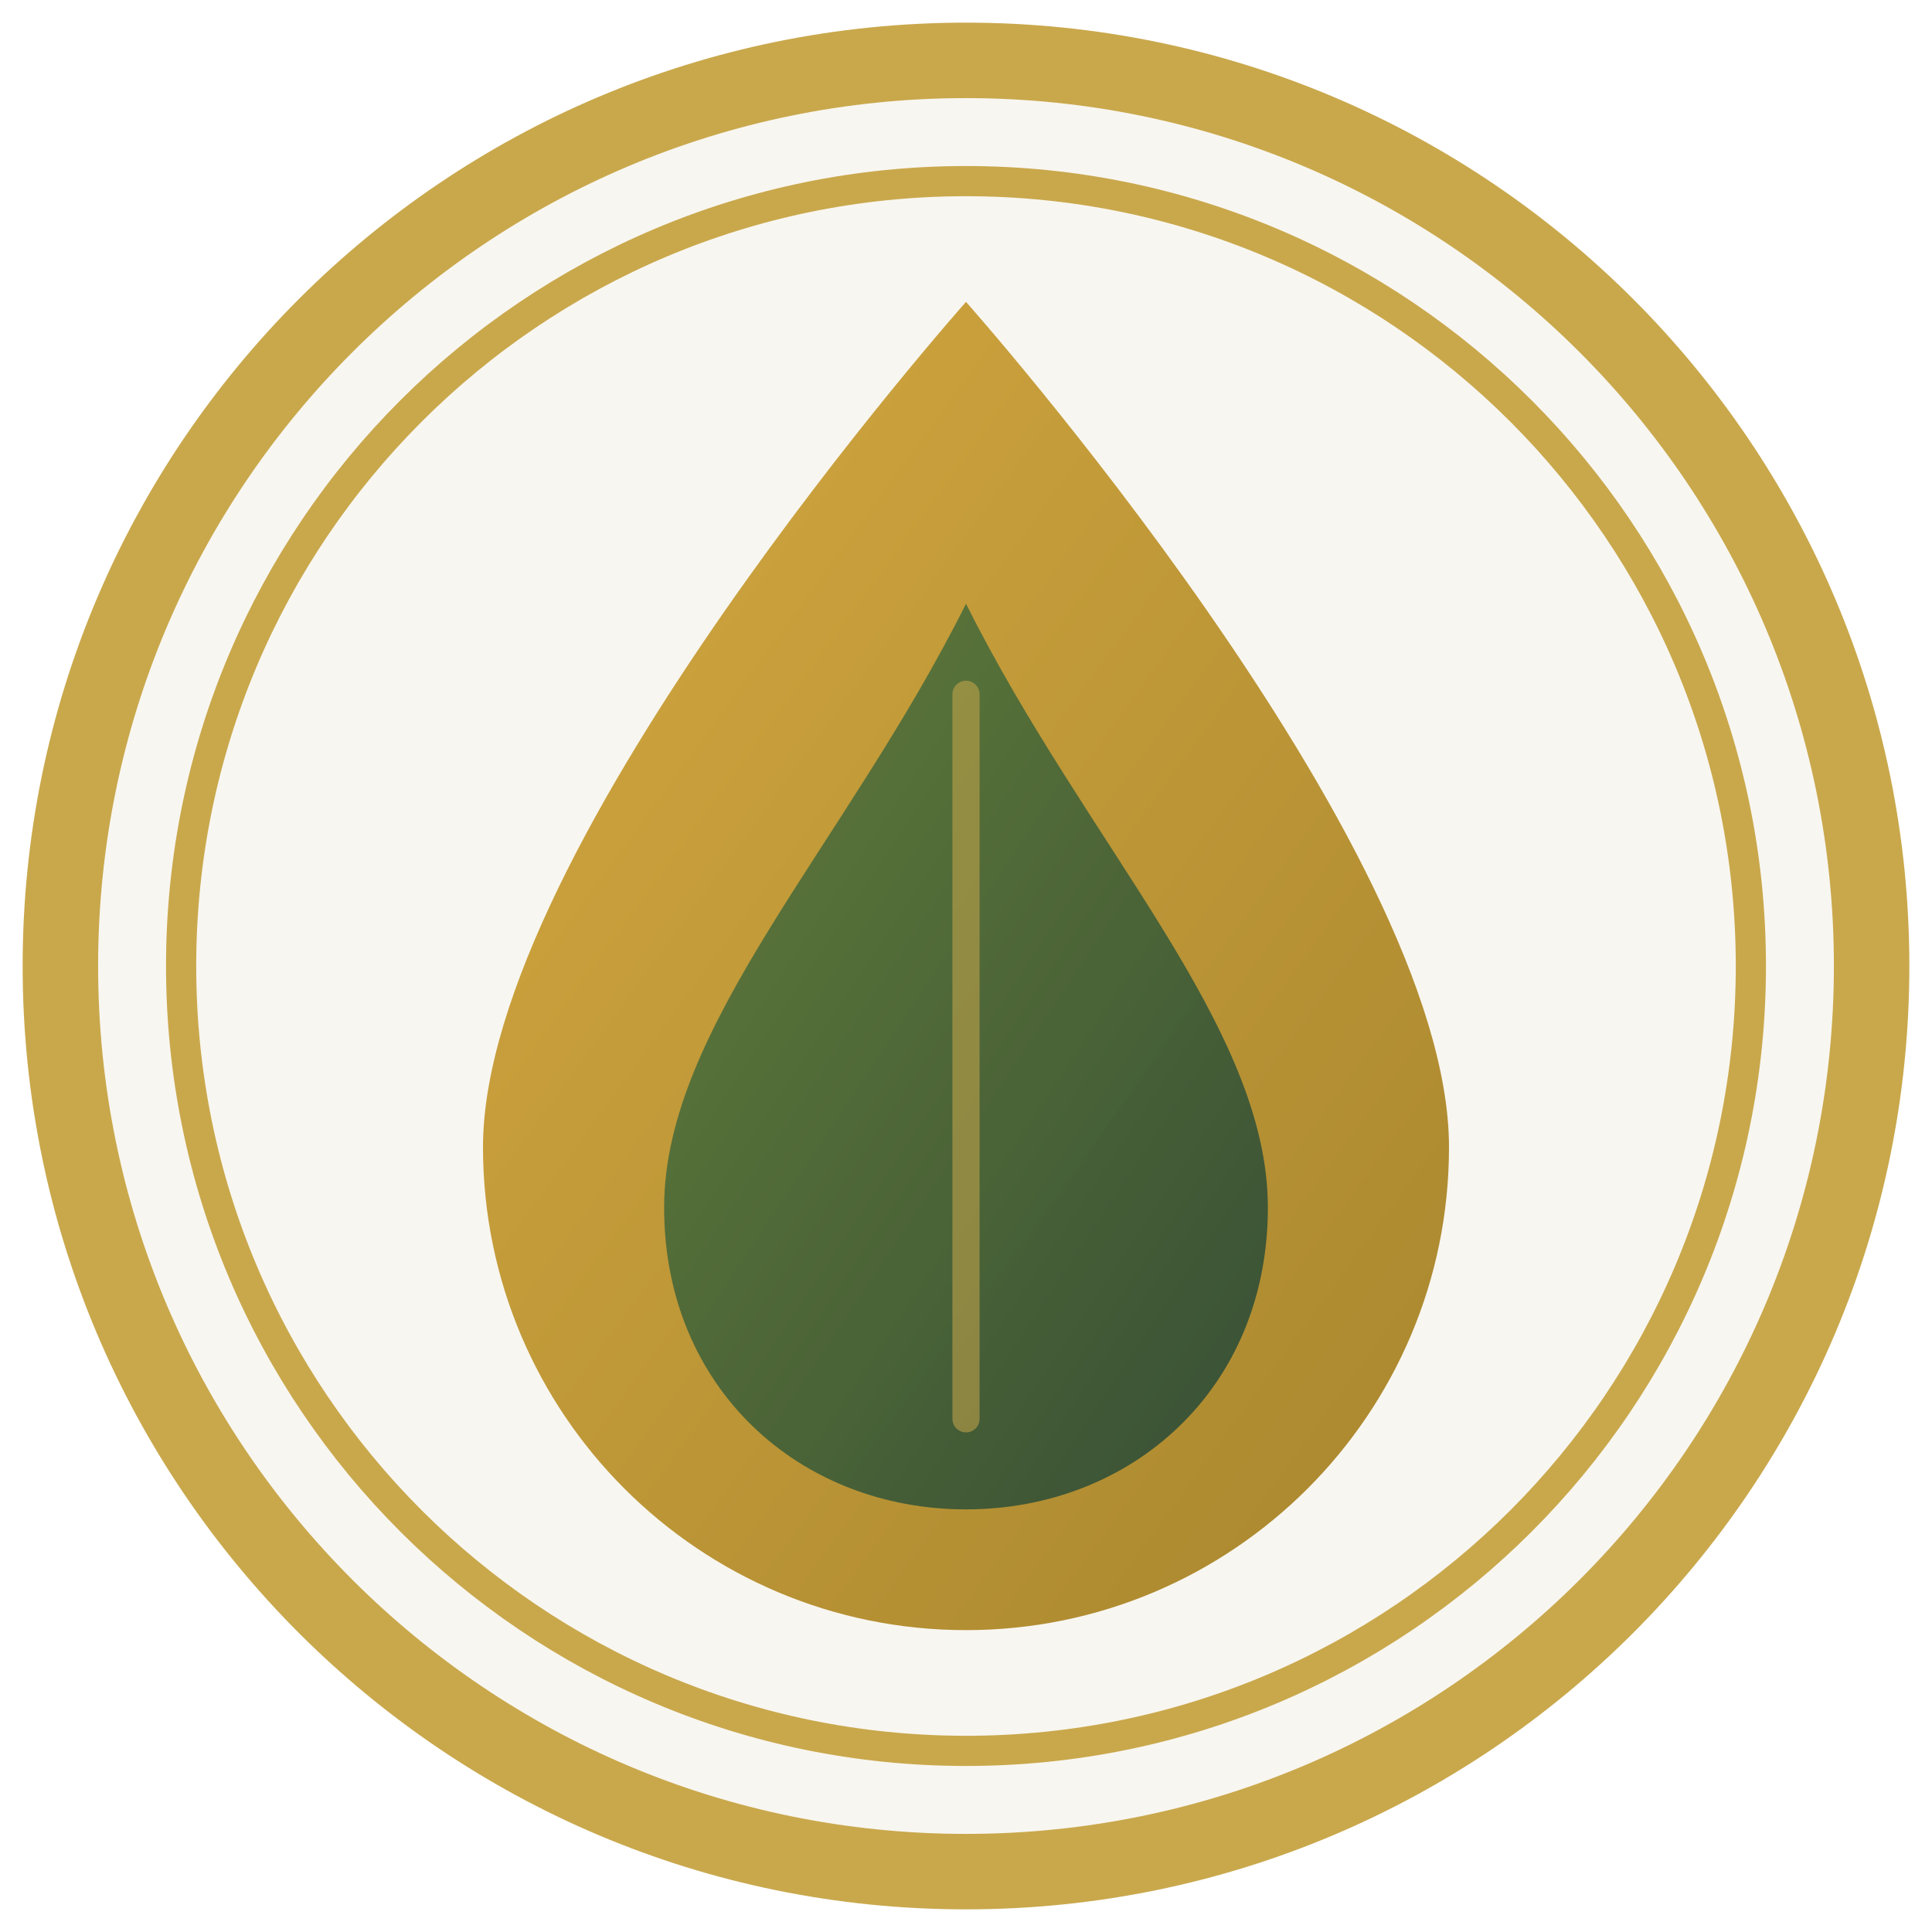
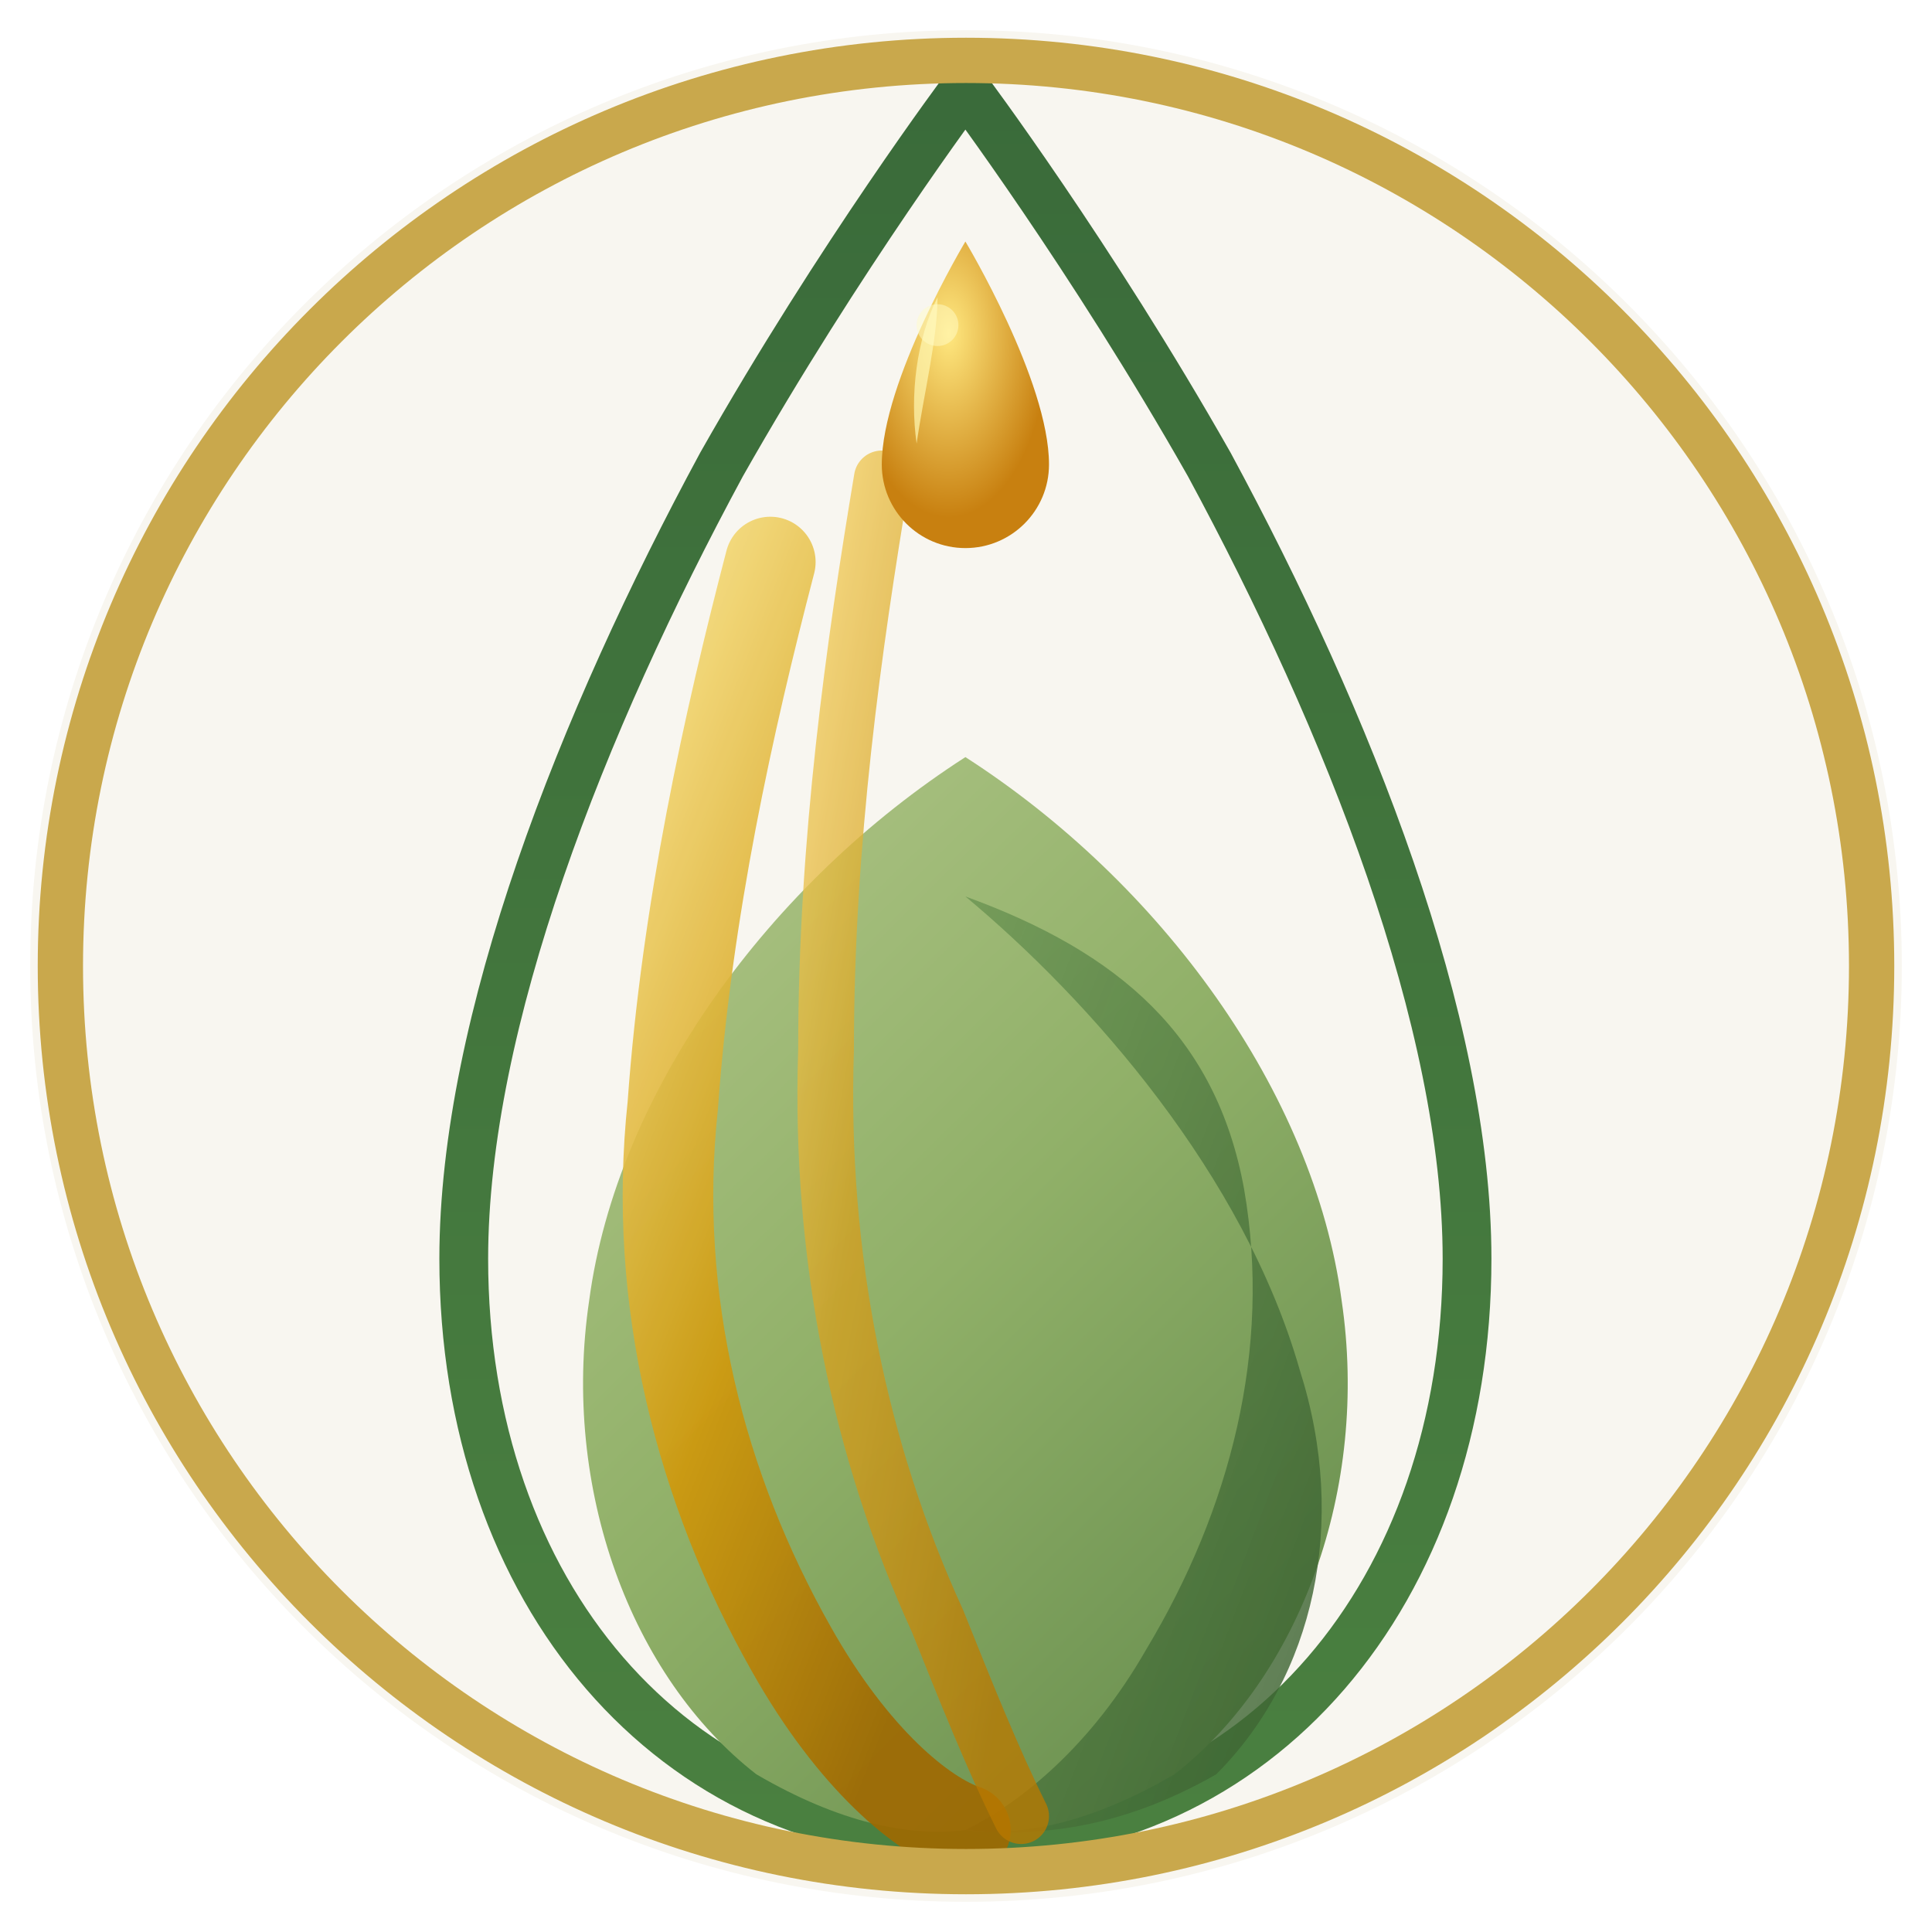
<svg xmlns="http://www.w3.org/2000/svg" viewBox="0 0 64 64" width="64" height="64">
  <defs>
-     <linearGradient id="fg" x1="0%" y1="0%" x2="100%" y2="100%">
-       <stop offset="0%" stop-color="#d4a840" />
-       <stop offset="100%" stop-color="#a8862e" />
+     <linearGradient id="fv_outline" x1="50%" y1="0%" x2="50%" y2="100%">
+       <stop offset="0%" stop-color="#3a6b3a" />
+       <stop offset="100%" stop-color="#4a8040" />
    </linearGradient>
-     <linearGradient id="lg" x1="0%" y1="0%" x2="100%" y2="100%">
-       <stop offset="0%" stop-color="#5a7a3a" />
-       <stop offset="100%" stop-color="#2D4A35" />
+     <linearGradient id="fv_leaf" x1="20%" y1="10%" x2="80%" y2="95%">
+       <stop offset="0%" stop-color="#a8c080" />
+       <stop offset="45%" stop-color="#90b068" />
+       <stop offset="100%" stop-color="#6a9050" />
    </linearGradient>
+     <linearGradient id="fv_shadow" x1="0%" y1="0%" x2="100%" y2="100%">
+       <stop offset="0%" stop-color="#5a8848" stop-opacity="0.60" />
+       <stop offset="100%" stop-color="#3a6030" stop-opacity="0.85" />
+     </linearGradient>
+     <linearGradient id="fv_goldshine" x1="0%" y1="0%" x2="60%" y2="100%">
+       <stop offset="0%" stop-color="#f8e080" />
+       <stop offset="55%" stop-color="#d0980a" />
+       <stop offset="100%" stop-color="#a06800" />
+     </linearGradient>
+     <linearGradient id="fv_gold" x1="0%" y1="0%" x2="80%" y2="100%">
+       <stop offset="0%" stop-color="#f5d060" />
+       <stop offset="40%" stop-color="#d4a020" />
+       <stop offset="100%" stop-color="#b87800" />
+     </linearGradient>
+     <radialGradient id="fv_drop" cx="40%" cy="30%" r="60%">
+       <stop offset="0%" stop-color="#ffe880" />
+       <stop offset="100%" stop-color="#c88010" />
+     </radialGradient>
  </defs>
-   <circle cx="32" cy="32" r="30" fill="#f8f6f0" />
-   <circle cx="32" cy="32" r="30" fill="none" stroke="#C9A84C" stroke-width="2.5" />
-   <circle cx="32" cy="32" r="26" fill="none" stroke="#C9A84C" stroke-width="1" />
-   <path d="M32 10 C32 10 16 28 16 38 a16 16 0 0 0 32 0 C48 28 32 10 32 10 Z" fill="url(#fg)" />
-   <path d="M32 20 C28 28 22 34 22 40 C22 46 26.5 50 32 50 C37.5 50 42 46 42 40 C42 34 36 28 32 20 Z" fill="url(#lg)" opacity="0.92" />
-   <line x1="32" y1="23" x2="32" y2="47" stroke="#C9A84C" stroke-width="0.9" stroke-linecap="round" opacity="0.55" />
+   <circle cx="32" cy="32" r="31" fill="#f8f6f0" />
+   <g transform="translate(8.9, 2) scale(0.2308)">
+     <path d="M 100 4              C 100 4  82 28  65 58              C 45 95  28 138  28 172              C 28 220  58 255  100 255              C 142 255  172 220  172 172              C 172 138  155 95  135 58              C 118 28  100 4  100 4 Z" fill="none" stroke="url(#fv_outline)" stroke-width="7" stroke-linejoin="round" />
+     <path d="M 100 100              C 72 118  50 148  46 178              C 42 205  52 232  70 246              C 82 253  92 255  100 254              C 108 255  118 253  130 246              C 148 232  158 205  154 178              C 150 148  128 118  100 100 Z" fill="url(#fv_leaf)" />
+     <path d="M 100 120              C 118 135  140 160  148 188              C 155 210  150 232  136 246              C 122 254  110 255  100 254              C 108 250  118 242  126 228              C 138 208  144 185  140 162              C 136 140  122 128  100 120 Z" fill="url(#fv_shadow)" />
+     <path d="M 72 72              C 66 95   60 122  58 150              C 55 178  62 205  75 228              C 84 244  94 252  100 254" fill="none" stroke="url(#fv_goldshine)" stroke-width="13" stroke-linecap="round" opacity="0.90" />
+     <path d="M 88 60              C 84 84   80 112  80 142              C 79 172  85 200  96 224              C 100 234  104 244  108 252" fill="none" stroke="url(#fv_gold)" stroke-width="8" stroke-linecap="round" opacity="0.78" />
+     <path d="M 100 26              C 100 26  88 46  88 58              a12 12 0 0 0 24 0              C 112 46  100 26  100 26 Z" fill="url(#fv_drop)" />
+     <path d="M 96 34 C 93 40  92 48  93 55 C 94 48  96 40  96 34 Z" fill="rgba(255,248,180,0.7)" />
+     <circle cx="96" cy="38" r="3" fill="rgba(255,252,200,0.5)" />
+   </g>
+   <circle cx="32" cy="32" r="30" fill="none" stroke="#C9A84C" stroke-width="1.5" />
</svg>
